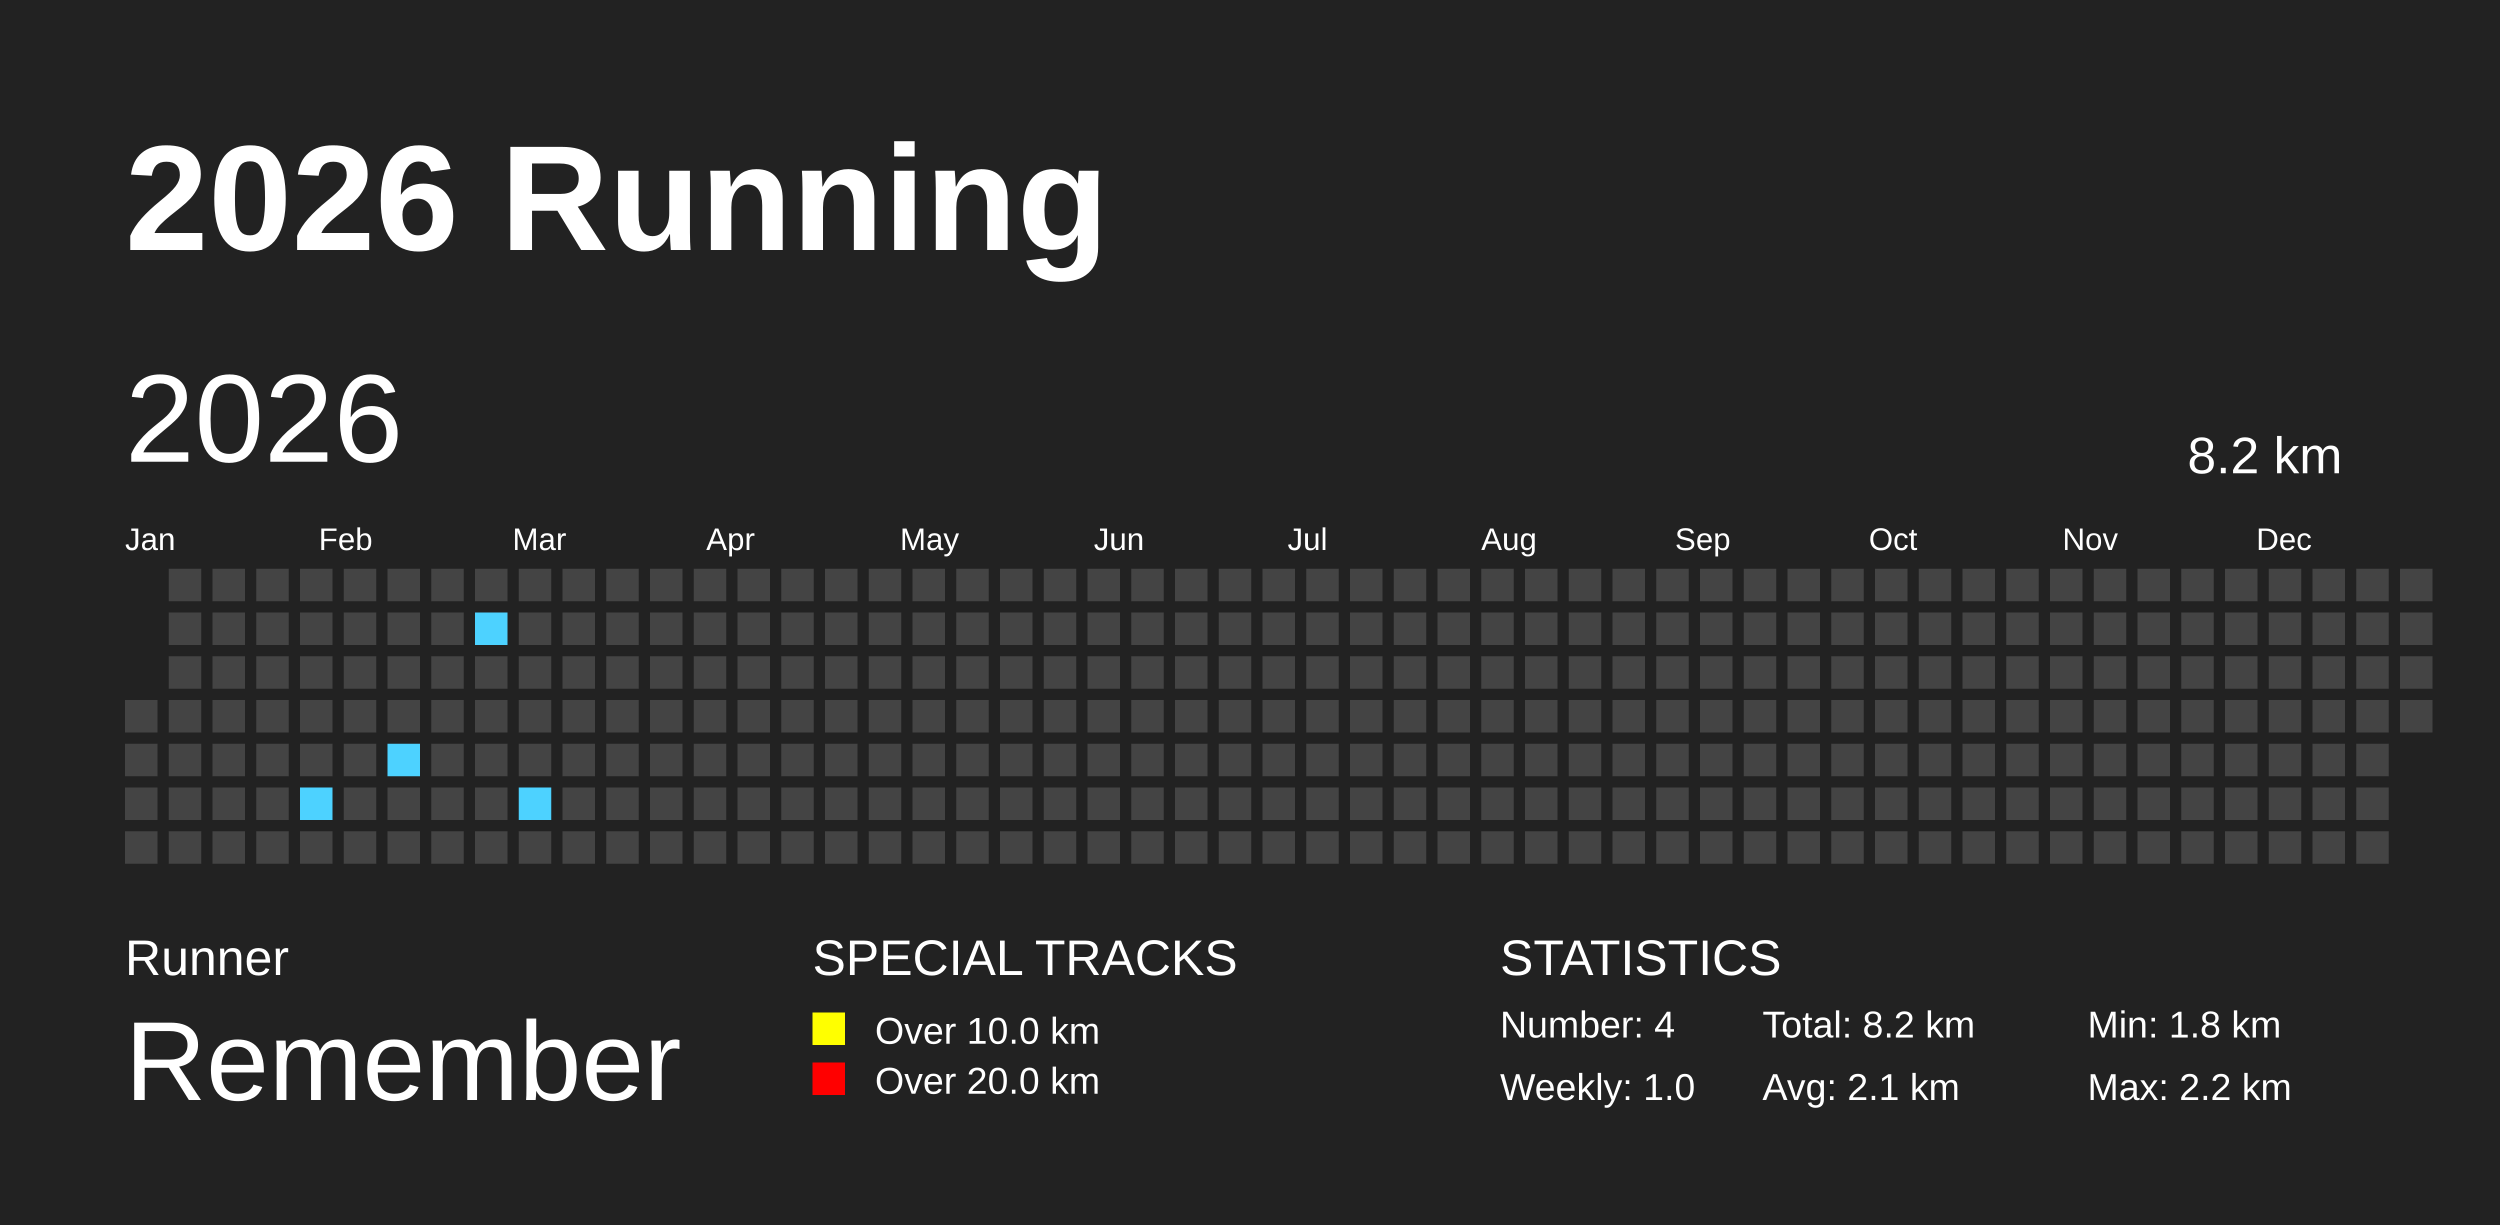
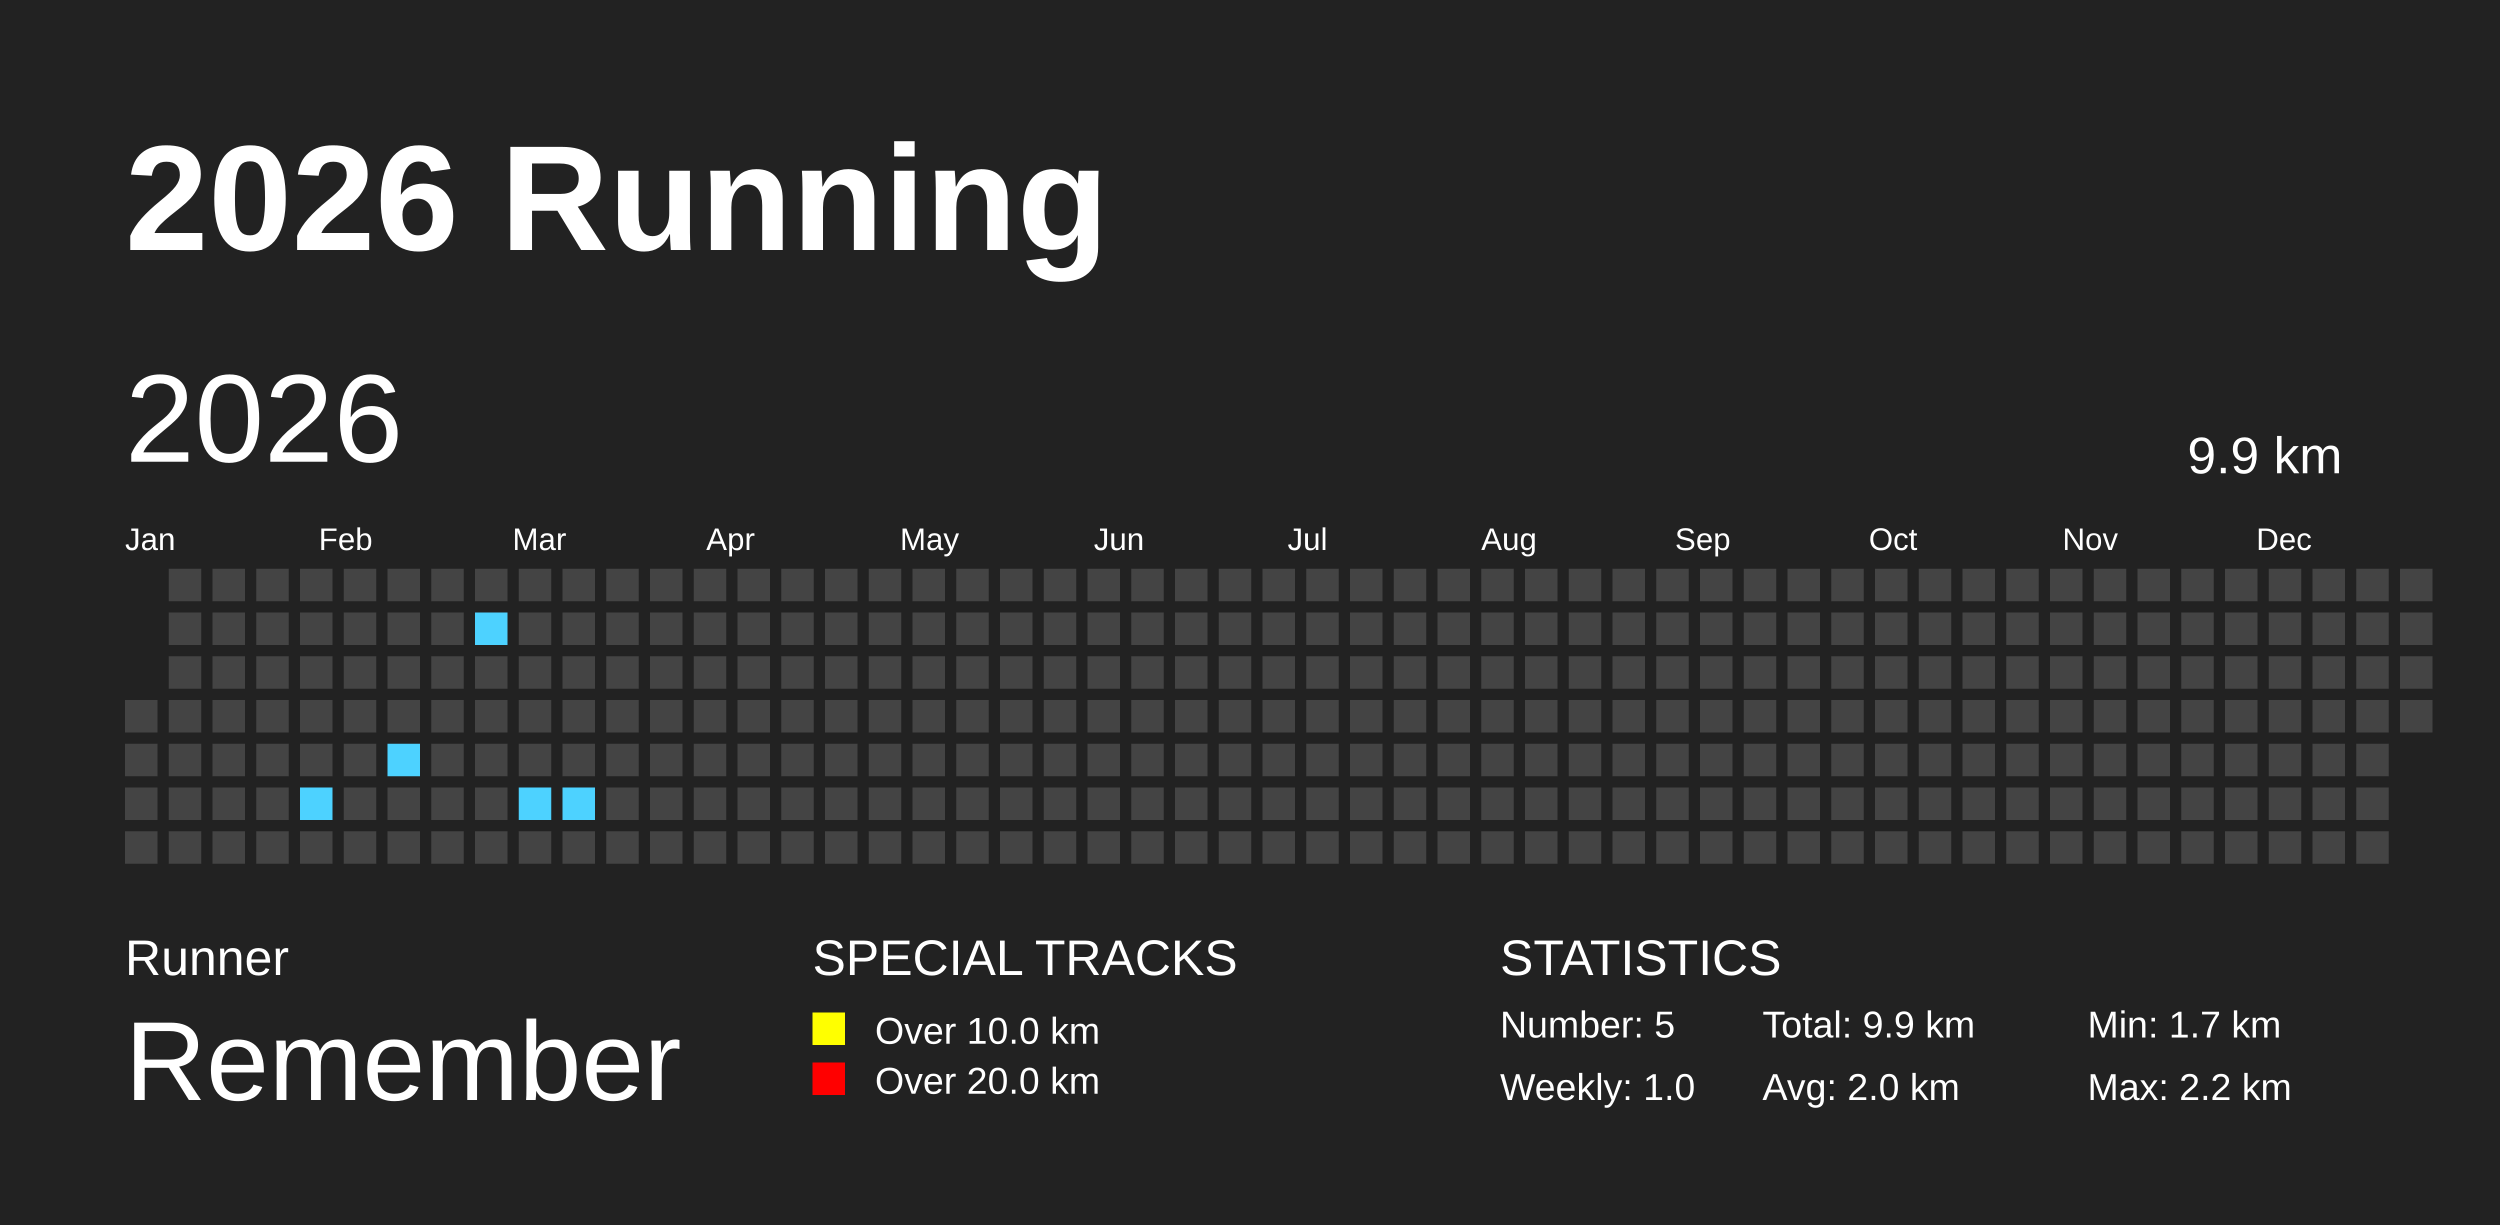
<svg xmlns="http://www.w3.org/2000/svg" baseProfile="full" height="98mm" version="1.1" viewBox="0,0,200,98" width="200mm">
  <defs />
  <rect fill="#222222" height="98" width="200" x="0" y="0" />
  <text fill="#FFFFFF" style="font-size:12px; font-family:Arial; font-weight:bold;" x="10" y="20">2026 Running</text>
  <text fill="#FFFFFF" style="font-size:4px; font-family:Arial" x="10" y="78">Runner</text>
  <text fill="#FFFFFF" style="font-size:9px; font-family:Arial" x="10" y="88">Remember</text>
  <text fill="#FFFFFF" style="font-size:4px; font-family:Arial" x="65" y="78">SPECIAL TRACKS</text>
  <rect fill="yellow" height="2.6" width="2.6" x="65" y="81" />
  <text fill="#FFFFFF" style="font-size:3px; font-family:Arial" x="70" y="83.5">Over 10.0 km</text>
  <rect fill="red" height="2.6" width="2.6" x="65" y="85" />
  <text fill="#FFFFFF" style="font-size:3px; font-family:Arial" x="70" y="87.5">Over 20.0 km</text>
  <text fill="#FFFFFF" style="font-size:4px; font-family:Arial" x="120" y="78">STATISTICS</text>
-   <text fill="#FFFFFF" style="font-size:3px; font-family:Arial" x="120" y="83">Number: 4</text>
+   <text fill="#FFFFFF" style="font-size:3px; font-family:Arial" x="120" y="83">Number: 5</text>
  <text fill="#FFFFFF" style="font-size:3px; font-family:Arial" x="120" y="88">Weekly: 1.0</text>
-   <text fill="#FFFFFF" style="font-size:3px; font-family:Arial" x="141" y="83">Total: 8.2 km</text>
-   <text fill="#FFFFFF" style="font-size:3px; font-family:Arial" x="141" y="88">Avg: 2.1 km</text>
-   <text fill="#FFFFFF" style="font-size:3px; font-family:Arial" x="167" y="83">Min: 1.8 km</text>
+   <text fill="#FFFFFF" style="font-size:3px; font-family:Arial" x="141" y="83">Total: 9.9 km</text>
+   <text fill="#FFFFFF" style="font-size:3px; font-family:Arial" x="141" y="88">Avg: 2.0 km</text>
+   <text fill="#FFFFFF" style="font-size:3px; font-family:Arial" x="167" y="83">Min: 1.7 km</text>
  <text fill="#FFFFFF" style="font-size:3px; font-family:Arial" x="167" y="88">Max: 2.2 km</text>
  <text dominant-baseline="hanging" fill="#FFFFFF" style="font-size:10.0px; font-family:Arial;" x="10" y="30">2026</text>
-   <text dominant-baseline="hanging" fill="#FFFFFF" style="font-size:4.125px; font-family:Arial;" x="175" y="35">8.2 km</text>
+   <text dominant-baseline="hanging" fill="#FFFFFF" style="font-size:4.125px; font-family:Arial;" x="175" y="35">9.9 km</text>
  <text fill="#FFFFFF" style="font-size:2.5px; font-family:Arial" x="10.0" y="44">Jan</text>
  <text fill="#FFFFFF" style="font-size:2.5px; font-family:Arial" x="25.5" y="44">Feb</text>
  <text fill="#FFFFFF" style="font-size:2.5px; font-family:Arial" x="41.0" y="44">Mar</text>
  <text fill="#FFFFFF" style="font-size:2.5px; font-family:Arial" x="56.5" y="44">Apr</text>
  <text fill="#FFFFFF" style="font-size:2.5px; font-family:Arial" x="72.0" y="44">May</text>
  <text fill="#FFFFFF" style="font-size:2.5px; font-family:Arial" x="87.5" y="44">Jun</text>
  <text fill="#FFFFFF" style="font-size:2.5px; font-family:Arial" x="103.0" y="44">Jul</text>
  <text fill="#FFFFFF" style="font-size:2.5px; font-family:Arial" x="118.5" y="44">Aug</text>
  <text fill="#FFFFFF" style="font-size:2.5px; font-family:Arial" x="134.0" y="44">Sep</text>
  <text fill="#FFFFFF" style="font-size:2.5px; font-family:Arial" x="149.5" y="44">Oct</text>
  <text fill="#FFFFFF" style="font-size:2.5px; font-family:Arial" x="165.0" y="44">Nov</text>
  <text fill="#FFFFFF" style="font-size:2.5px; font-family:Arial" x="180.5" y="44">Dec</text>
  <rect fill="#444444" height="2.6" width="2.6" x="10.0" y="56.0" />
  <rect fill="#444444" height="2.6" width="2.6" x="10.0" y="59.5" />
  <rect fill="#444444" height="2.6" width="2.6" x="10.0" y="63.0" />
  <rect fill="#444444" height="2.6" width="2.6" x="10.0" y="66.5" />
  <rect fill="#444444" height="2.6" width="2.6" x="13.5" y="45.5" />
  <rect fill="#444444" height="2.6" width="2.6" x="13.5" y="49.0" />
  <rect fill="#444444" height="2.6" width="2.6" x="13.5" y="52.5" />
  <rect fill="#444444" height="2.6" width="2.6" x="13.5" y="56.0" />
  <rect fill="#444444" height="2.6" width="2.6" x="13.5" y="59.5" />
  <rect fill="#444444" height="2.6" width="2.6" x="13.5" y="63.0" />
  <rect fill="#444444" height="2.6" width="2.6" x="13.5" y="66.5" />
  <rect fill="#444444" height="2.6" width="2.6" x="17.0" y="45.5" />
  <rect fill="#444444" height="2.6" width="2.6" x="17.0" y="49.0" />
  <rect fill="#444444" height="2.6" width="2.6" x="17.0" y="52.5" />
  <rect fill="#444444" height="2.6" width="2.6" x="17.0" y="56.0" />
  <rect fill="#444444" height="2.6" width="2.6" x="17.0" y="59.5" />
  <rect fill="#444444" height="2.6" width="2.6" x="17.0" y="63.0" />
  <rect fill="#444444" height="2.6" width="2.6" x="17.0" y="66.5" />
  <rect fill="#444444" height="2.6" width="2.6" x="20.5" y="45.5" />
  <rect fill="#444444" height="2.6" width="2.6" x="20.5" y="49.0" />
  <rect fill="#444444" height="2.6" width="2.6" x="20.5" y="52.5" />
  <rect fill="#444444" height="2.6" width="2.6" x="20.5" y="56.0" />
  <rect fill="#444444" height="2.6" width="2.6" x="20.5" y="59.5" />
  <rect fill="#444444" height="2.6" width="2.6" x="20.5" y="63.0" />
  <rect fill="#444444" height="2.6" width="2.6" x="20.5" y="66.5" />
  <rect fill="#444444" height="2.6" width="2.6" x="24.0" y="45.5" />
  <rect fill="#444444" height="2.6" width="2.6" x="24.0" y="49.0" />
  <rect fill="#444444" height="2.6" width="2.6" x="24.0" y="52.5" />
  <rect fill="#444444" height="2.6" width="2.6" x="24.0" y="56.0" />
  <rect fill="#444444" height="2.6" width="2.6" x="24.0" y="59.5" />
  <rect fill="#4DD2FF" height="2.6" width="2.6" x="24.0" y="63.0" />
  <rect fill="#444444" height="2.6" width="2.6" x="24.0" y="66.5" />
  <rect fill="#444444" height="2.6" width="2.6" x="27.5" y="45.5" />
  <rect fill="#444444" height="2.6" width="2.6" x="27.5" y="49.0" />
  <rect fill="#444444" height="2.6" width="2.6" x="27.5" y="52.5" />
  <rect fill="#444444" height="2.6" width="2.6" x="27.5" y="56.0" />
  <rect fill="#444444" height="2.6" width="2.6" x="27.5" y="59.5" />
  <rect fill="#444444" height="2.6" width="2.6" x="27.5" y="63.0" />
  <rect fill="#444444" height="2.6" width="2.6" x="27.5" y="66.5" />
  <rect fill="#444444" height="2.6" width="2.6" x="31.0" y="45.5" />
  <rect fill="#444444" height="2.6" width="2.6" x="31.0" y="49.0" />
  <rect fill="#444444" height="2.6" width="2.6" x="31.0" y="52.5" />
  <rect fill="#444444" height="2.6" width="2.6" x="31.0" y="56.0" />
  <rect fill="#4DD2FF" height="2.6" width="2.6" x="31.0" y="59.5" />
  <rect fill="#444444" height="2.6" width="2.6" x="31.0" y="63.0" />
  <rect fill="#444444" height="2.6" width="2.6" x="31.0" y="66.5" />
  <rect fill="#444444" height="2.6" width="2.6" x="34.5" y="45.5" />
  <rect fill="#444444" height="2.6" width="2.6" x="34.5" y="49.0" />
  <rect fill="#444444" height="2.6" width="2.6" x="34.5" y="52.5" />
  <rect fill="#444444" height="2.6" width="2.6" x="34.5" y="56.0" />
  <rect fill="#444444" height="2.6" width="2.6" x="34.5" y="59.5" />
  <rect fill="#444444" height="2.6" width="2.6" x="34.5" y="63.0" />
  <rect fill="#444444" height="2.6" width="2.6" x="34.5" y="66.5" />
  <rect fill="#444444" height="2.6" width="2.6" x="38.0" y="45.5" />
  <rect fill="#4DD2FF" height="2.6" width="2.6" x="38.0" y="49.0" />
  <rect fill="#444444" height="2.6" width="2.6" x="38.0" y="52.5" />
  <rect fill="#444444" height="2.6" width="2.6" x="38.0" y="56.0" />
  <rect fill="#444444" height="2.6" width="2.6" x="38.0" y="59.5" />
  <rect fill="#444444" height="2.6" width="2.6" x="38.0" y="63.0" />
  <rect fill="#444444" height="2.6" width="2.6" x="38.0" y="66.5" />
  <rect fill="#444444" height="2.6" width="2.6" x="41.5" y="45.5" />
  <rect fill="#444444" height="2.6" width="2.6" x="41.5" y="49.0" />
  <rect fill="#444444" height="2.6" width="2.6" x="41.5" y="52.5" />
  <rect fill="#444444" height="2.6" width="2.6" x="41.5" y="56.0" />
  <rect fill="#444444" height="2.6" width="2.6" x="41.5" y="59.5" />
  <rect fill="#4DD2FF" height="2.6" width="2.6" x="41.5" y="63.0" />
  <rect fill="#444444" height="2.6" width="2.6" x="41.5" y="66.5" />
  <rect fill="#444444" height="2.6" width="2.6" x="45.0" y="45.5" />
  <rect fill="#444444" height="2.6" width="2.6" x="45.0" y="49.0" />
  <rect fill="#444444" height="2.6" width="2.6" x="45.0" y="52.5" />
  <rect fill="#444444" height="2.6" width="2.6" x="45.0" y="56.0" />
  <rect fill="#444444" height="2.6" width="2.6" x="45.0" y="59.5" />
-   <rect fill="#444444" height="2.6" width="2.6" x="45.0" y="63.0" />
+   <rect fill="#4DD2FF" height="2.6" width="2.6" x="45.0" y="63.0" />
  <rect fill="#444444" height="2.6" width="2.6" x="45.0" y="66.5" />
  <rect fill="#444444" height="2.6" width="2.6" x="48.5" y="45.5" />
  <rect fill="#444444" height="2.6" width="2.6" x="48.5" y="49.0" />
  <rect fill="#444444" height="2.6" width="2.6" x="48.5" y="52.5" />
  <rect fill="#444444" height="2.6" width="2.6" x="48.5" y="56.0" />
  <rect fill="#444444" height="2.6" width="2.6" x="48.5" y="59.5" />
  <rect fill="#444444" height="2.6" width="2.6" x="48.5" y="63.0" />
  <rect fill="#444444" height="2.6" width="2.6" x="48.5" y="66.5" />
  <rect fill="#444444" height="2.6" width="2.6" x="52.0" y="45.5" />
  <rect fill="#444444" height="2.6" width="2.6" x="52.0" y="49.0" />
  <rect fill="#444444" height="2.6" width="2.6" x="52.0" y="52.5" />
  <rect fill="#444444" height="2.6" width="2.6" x="52.0" y="56.0" />
  <rect fill="#444444" height="2.6" width="2.6" x="52.0" y="59.5" />
  <rect fill="#444444" height="2.6" width="2.6" x="52.0" y="63.0" />
  <rect fill="#444444" height="2.6" width="2.6" x="52.0" y="66.5" />
  <rect fill="#444444" height="2.6" width="2.6" x="55.5" y="45.5" />
  <rect fill="#444444" height="2.6" width="2.6" x="55.5" y="49.0" />
  <rect fill="#444444" height="2.6" width="2.6" x="55.5" y="52.5" />
  <rect fill="#444444" height="2.6" width="2.6" x="55.5" y="56.0" />
  <rect fill="#444444" height="2.6" width="2.6" x="55.5" y="59.5" />
  <rect fill="#444444" height="2.6" width="2.6" x="55.5" y="63.0" />
  <rect fill="#444444" height="2.6" width="2.6" x="55.5" y="66.5" />
  <rect fill="#444444" height="2.6" width="2.6" x="59.0" y="45.5" />
  <rect fill="#444444" height="2.6" width="2.6" x="59.0" y="49.0" />
  <rect fill="#444444" height="2.6" width="2.6" x="59.0" y="52.5" />
  <rect fill="#444444" height="2.6" width="2.6" x="59.0" y="56.0" />
  <rect fill="#444444" height="2.6" width="2.6" x="59.0" y="59.5" />
  <rect fill="#444444" height="2.6" width="2.6" x="59.0" y="63.0" />
  <rect fill="#444444" height="2.6" width="2.6" x="59.0" y="66.5" />
  <rect fill="#444444" height="2.6" width="2.6" x="62.5" y="45.5" />
  <rect fill="#444444" height="2.6" width="2.6" x="62.5" y="49.0" />
  <rect fill="#444444" height="2.6" width="2.6" x="62.5" y="52.5" />
  <rect fill="#444444" height="2.6" width="2.6" x="62.5" y="56.0" />
  <rect fill="#444444" height="2.6" width="2.6" x="62.5" y="59.5" />
  <rect fill="#444444" height="2.6" width="2.6" x="62.5" y="63.0" />
  <rect fill="#444444" height="2.6" width="2.6" x="62.5" y="66.5" />
  <rect fill="#444444" height="2.6" width="2.6" x="66.0" y="45.5" />
  <rect fill="#444444" height="2.6" width="2.6" x="66.0" y="49.0" />
  <rect fill="#444444" height="2.6" width="2.6" x="66.0" y="52.5" />
  <rect fill="#444444" height="2.6" width="2.6" x="66.0" y="56.0" />
  <rect fill="#444444" height="2.6" width="2.6" x="66.0" y="59.5" />
  <rect fill="#444444" height="2.6" width="2.6" x="66.0" y="63.0" />
  <rect fill="#444444" height="2.6" width="2.6" x="66.0" y="66.5" />
  <rect fill="#444444" height="2.6" width="2.6" x="69.5" y="45.5" />
  <rect fill="#444444" height="2.6" width="2.6" x="69.5" y="49.0" />
  <rect fill="#444444" height="2.6" width="2.6" x="69.5" y="52.5" />
  <rect fill="#444444" height="2.6" width="2.6" x="69.5" y="56.0" />
  <rect fill="#444444" height="2.6" width="2.6" x="69.5" y="59.5" />
  <rect fill="#444444" height="2.6" width="2.6" x="69.5" y="63.0" />
  <rect fill="#444444" height="2.6" width="2.6" x="69.5" y="66.5" />
  <rect fill="#444444" height="2.6" width="2.6" x="73.0" y="45.5" />
  <rect fill="#444444" height="2.6" width="2.6" x="73.0" y="49.0" />
  <rect fill="#444444" height="2.6" width="2.6" x="73.0" y="52.5" />
  <rect fill="#444444" height="2.6" width="2.6" x="73.0" y="56.0" />
  <rect fill="#444444" height="2.6" width="2.6" x="73.0" y="59.5" />
  <rect fill="#444444" height="2.6" width="2.6" x="73.0" y="63.0" />
  <rect fill="#444444" height="2.6" width="2.6" x="73.0" y="66.5" />
  <rect fill="#444444" height="2.6" width="2.6" x="76.5" y="45.5" />
  <rect fill="#444444" height="2.6" width="2.6" x="76.5" y="49.0" />
  <rect fill="#444444" height="2.6" width="2.6" x="76.5" y="52.5" />
  <rect fill="#444444" height="2.6" width="2.6" x="76.5" y="56.0" />
  <rect fill="#444444" height="2.6" width="2.6" x="76.5" y="59.5" />
  <rect fill="#444444" height="2.6" width="2.6" x="76.5" y="63.0" />
  <rect fill="#444444" height="2.6" width="2.6" x="76.5" y="66.5" />
  <rect fill="#444444" height="2.6" width="2.6" x="80.0" y="45.5" />
  <rect fill="#444444" height="2.6" width="2.6" x="80.0" y="49.0" />
  <rect fill="#444444" height="2.6" width="2.6" x="80.0" y="52.5" />
  <rect fill="#444444" height="2.6" width="2.6" x="80.0" y="56.0" />
  <rect fill="#444444" height="2.6" width="2.6" x="80.0" y="59.5" />
  <rect fill="#444444" height="2.6" width="2.6" x="80.0" y="63.0" />
  <rect fill="#444444" height="2.6" width="2.6" x="80.0" y="66.5" />
  <rect fill="#444444" height="2.6" width="2.6" x="83.5" y="45.5" />
  <rect fill="#444444" height="2.6" width="2.6" x="83.5" y="49.0" />
  <rect fill="#444444" height="2.6" width="2.6" x="83.5" y="52.5" />
  <rect fill="#444444" height="2.6" width="2.6" x="83.5" y="56.0" />
  <rect fill="#444444" height="2.6" width="2.6" x="83.5" y="59.5" />
  <rect fill="#444444" height="2.6" width="2.6" x="83.5" y="63.0" />
  <rect fill="#444444" height="2.6" width="2.6" x="83.5" y="66.5" />
  <rect fill="#444444" height="2.6" width="2.6" x="87.0" y="45.5" />
  <rect fill="#444444" height="2.6" width="2.6" x="87.0" y="49.0" />
  <rect fill="#444444" height="2.6" width="2.6" x="87.0" y="52.5" />
  <rect fill="#444444" height="2.6" width="2.6" x="87.0" y="56.0" />
  <rect fill="#444444" height="2.6" width="2.6" x="87.0" y="59.5" />
  <rect fill="#444444" height="2.6" width="2.6" x="87.0" y="63.0" />
  <rect fill="#444444" height="2.6" width="2.6" x="87.0" y="66.5" />
  <rect fill="#444444" height="2.6" width="2.6" x="90.5" y="45.5" />
  <rect fill="#444444" height="2.6" width="2.6" x="90.5" y="49.0" />
  <rect fill="#444444" height="2.6" width="2.6" x="90.5" y="52.5" />
  <rect fill="#444444" height="2.6" width="2.6" x="90.5" y="56.0" />
  <rect fill="#444444" height="2.6" width="2.6" x="90.5" y="59.5" />
  <rect fill="#444444" height="2.6" width="2.6" x="90.5" y="63.0" />
  <rect fill="#444444" height="2.6" width="2.6" x="90.5" y="66.5" />
  <rect fill="#444444" height="2.6" width="2.6" x="94.0" y="45.5" />
  <rect fill="#444444" height="2.6" width="2.6" x="94.0" y="49.0" />
  <rect fill="#444444" height="2.6" width="2.6" x="94.0" y="52.5" />
  <rect fill="#444444" height="2.6" width="2.6" x="94.0" y="56.0" />
  <rect fill="#444444" height="2.6" width="2.6" x="94.0" y="59.5" />
  <rect fill="#444444" height="2.6" width="2.6" x="94.0" y="63.0" />
  <rect fill="#444444" height="2.6" width="2.6" x="94.0" y="66.5" />
  <rect fill="#444444" height="2.6" width="2.6" x="97.5" y="45.5" />
  <rect fill="#444444" height="2.6" width="2.6" x="97.5" y="49.0" />
  <rect fill="#444444" height="2.6" width="2.6" x="97.5" y="52.5" />
  <rect fill="#444444" height="2.6" width="2.6" x="97.5" y="56.0" />
  <rect fill="#444444" height="2.6" width="2.6" x="97.5" y="59.5" />
  <rect fill="#444444" height="2.6" width="2.6" x="97.5" y="63.0" />
  <rect fill="#444444" height="2.6" width="2.6" x="97.5" y="66.5" />
  <rect fill="#444444" height="2.6" width="2.6" x="101.0" y="45.5" />
  <rect fill="#444444" height="2.6" width="2.6" x="101.0" y="49.0" />
  <rect fill="#444444" height="2.6" width="2.6" x="101.0" y="52.5" />
  <rect fill="#444444" height="2.6" width="2.6" x="101.0" y="56.0" />
  <rect fill="#444444" height="2.6" width="2.6" x="101.0" y="59.5" />
  <rect fill="#444444" height="2.6" width="2.6" x="101.0" y="63.0" />
  <rect fill="#444444" height="2.6" width="2.6" x="101.0" y="66.5" />
  <rect fill="#444444" height="2.6" width="2.6" x="104.5" y="45.5" />
  <rect fill="#444444" height="2.6" width="2.6" x="104.5" y="49.0" />
  <rect fill="#444444" height="2.6" width="2.6" x="104.5" y="52.5" />
  <rect fill="#444444" height="2.6" width="2.6" x="104.5" y="56.0" />
  <rect fill="#444444" height="2.6" width="2.6" x="104.5" y="59.5" />
  <rect fill="#444444" height="2.6" width="2.6" x="104.5" y="63.0" />
  <rect fill="#444444" height="2.6" width="2.6" x="104.5" y="66.5" />
  <rect fill="#444444" height="2.6" width="2.6" x="108.0" y="45.5" />
  <rect fill="#444444" height="2.6" width="2.6" x="108.0" y="49.0" />
  <rect fill="#444444" height="2.6" width="2.6" x="108.0" y="52.5" />
  <rect fill="#444444" height="2.6" width="2.6" x="108.0" y="56.0" />
  <rect fill="#444444" height="2.6" width="2.6" x="108.0" y="59.5" />
  <rect fill="#444444" height="2.6" width="2.6" x="108.0" y="63.0" />
  <rect fill="#444444" height="2.6" width="2.6" x="108.0" y="66.5" />
  <rect fill="#444444" height="2.6" width="2.6" x="111.5" y="45.5" />
  <rect fill="#444444" height="2.6" width="2.6" x="111.5" y="49.0" />
  <rect fill="#444444" height="2.6" width="2.6" x="111.5" y="52.5" />
  <rect fill="#444444" height="2.6" width="2.6" x="111.5" y="56.0" />
  <rect fill="#444444" height="2.6" width="2.6" x="111.5" y="59.5" />
  <rect fill="#444444" height="2.6" width="2.6" x="111.5" y="63.0" />
  <rect fill="#444444" height="2.6" width="2.6" x="111.5" y="66.5" />
  <rect fill="#444444" height="2.6" width="2.6" x="115.0" y="45.5" />
  <rect fill="#444444" height="2.6" width="2.6" x="115.0" y="49.0" />
  <rect fill="#444444" height="2.6" width="2.6" x="115.0" y="52.5" />
  <rect fill="#444444" height="2.6" width="2.6" x="115.0" y="56.0" />
  <rect fill="#444444" height="2.6" width="2.6" x="115.0" y="59.5" />
  <rect fill="#444444" height="2.6" width="2.6" x="115.0" y="63.0" />
  <rect fill="#444444" height="2.6" width="2.6" x="115.0" y="66.5" />
  <rect fill="#444444" height="2.6" width="2.6" x="118.5" y="45.5" />
  <rect fill="#444444" height="2.6" width="2.6" x="118.5" y="49.0" />
  <rect fill="#444444" height="2.6" width="2.6" x="118.5" y="52.5" />
  <rect fill="#444444" height="2.6" width="2.6" x="118.5" y="56.0" />
  <rect fill="#444444" height="2.6" width="2.6" x="118.5" y="59.5" />
  <rect fill="#444444" height="2.6" width="2.6" x="118.5" y="63.0" />
  <rect fill="#444444" height="2.6" width="2.6" x="118.5" y="66.5" />
  <rect fill="#444444" height="2.6" width="2.6" x="122.0" y="45.5" />
  <rect fill="#444444" height="2.6" width="2.6" x="122.0" y="49.0" />
  <rect fill="#444444" height="2.6" width="2.6" x="122.0" y="52.5" />
  <rect fill="#444444" height="2.6" width="2.6" x="122.0" y="56.0" />
  <rect fill="#444444" height="2.6" width="2.6" x="122.0" y="59.5" />
  <rect fill="#444444" height="2.6" width="2.6" x="122.0" y="63.0" />
  <rect fill="#444444" height="2.6" width="2.6" x="122.0" y="66.5" />
  <rect fill="#444444" height="2.6" width="2.6" x="125.5" y="45.5" />
  <rect fill="#444444" height="2.6" width="2.6" x="125.5" y="49.0" />
  <rect fill="#444444" height="2.6" width="2.6" x="125.5" y="52.5" />
  <rect fill="#444444" height="2.6" width="2.6" x="125.5" y="56.0" />
  <rect fill="#444444" height="2.6" width="2.6" x="125.5" y="59.5" />
  <rect fill="#444444" height="2.6" width="2.6" x="125.5" y="63.0" />
  <rect fill="#444444" height="2.6" width="2.6" x="125.5" y="66.5" />
  <rect fill="#444444" height="2.6" width="2.6" x="129.0" y="45.5" />
  <rect fill="#444444" height="2.6" width="2.6" x="129.0" y="49.0" />
  <rect fill="#444444" height="2.6" width="2.6" x="129.0" y="52.5" />
  <rect fill="#444444" height="2.6" width="2.6" x="129.0" y="56.0" />
  <rect fill="#444444" height="2.6" width="2.6" x="129.0" y="59.5" />
  <rect fill="#444444" height="2.6" width="2.6" x="129.0" y="63.0" />
  <rect fill="#444444" height="2.6" width="2.6" x="129.0" y="66.5" />
  <rect fill="#444444" height="2.6" width="2.6" x="132.5" y="45.5" />
  <rect fill="#444444" height="2.6" width="2.6" x="132.5" y="49.0" />
  <rect fill="#444444" height="2.6" width="2.6" x="132.5" y="52.5" />
  <rect fill="#444444" height="2.6" width="2.6" x="132.5" y="56.0" />
  <rect fill="#444444" height="2.6" width="2.6" x="132.5" y="59.5" />
  <rect fill="#444444" height="2.6" width="2.6" x="132.5" y="63.0" />
  <rect fill="#444444" height="2.6" width="2.6" x="132.5" y="66.5" />
  <rect fill="#444444" height="2.6" width="2.6" x="136.0" y="45.5" />
  <rect fill="#444444" height="2.6" width="2.6" x="136.0" y="49.0" />
  <rect fill="#444444" height="2.6" width="2.6" x="136.0" y="52.5" />
  <rect fill="#444444" height="2.6" width="2.6" x="136.0" y="56.0" />
  <rect fill="#444444" height="2.6" width="2.6" x="136.0" y="59.5" />
  <rect fill="#444444" height="2.6" width="2.6" x="136.0" y="63.0" />
  <rect fill="#444444" height="2.6" width="2.6" x="136.0" y="66.5" />
  <rect fill="#444444" height="2.6" width="2.6" x="139.5" y="45.5" />
  <rect fill="#444444" height="2.6" width="2.6" x="139.5" y="49.0" />
  <rect fill="#444444" height="2.6" width="2.6" x="139.5" y="52.5" />
  <rect fill="#444444" height="2.6" width="2.6" x="139.5" y="56.0" />
  <rect fill="#444444" height="2.6" width="2.6" x="139.5" y="59.5" />
  <rect fill="#444444" height="2.6" width="2.6" x="139.5" y="63.0" />
  <rect fill="#444444" height="2.6" width="2.6" x="139.5" y="66.5" />
  <rect fill="#444444" height="2.6" width="2.6" x="143.0" y="45.5" />
  <rect fill="#444444" height="2.6" width="2.6" x="143.0" y="49.0" />
  <rect fill="#444444" height="2.6" width="2.6" x="143.0" y="52.5" />
  <rect fill="#444444" height="2.6" width="2.6" x="143.0" y="56.0" />
  <rect fill="#444444" height="2.6" width="2.6" x="143.0" y="59.5" />
  <rect fill="#444444" height="2.6" width="2.6" x="143.0" y="63.0" />
  <rect fill="#444444" height="2.6" width="2.6" x="143.0" y="66.5" />
  <rect fill="#444444" height="2.6" width="2.6" x="146.5" y="45.5" />
  <rect fill="#444444" height="2.6" width="2.6" x="146.5" y="49.0" />
  <rect fill="#444444" height="2.6" width="2.6" x="146.5" y="52.5" />
  <rect fill="#444444" height="2.6" width="2.6" x="146.5" y="56.0" />
  <rect fill="#444444" height="2.6" width="2.6" x="146.5" y="59.5" />
  <rect fill="#444444" height="2.6" width="2.6" x="146.5" y="63.0" />
  <rect fill="#444444" height="2.6" width="2.6" x="146.5" y="66.5" />
  <rect fill="#444444" height="2.6" width="2.6" x="150.0" y="45.5" />
  <rect fill="#444444" height="2.6" width="2.6" x="150.0" y="49.0" />
  <rect fill="#444444" height="2.6" width="2.6" x="150.0" y="52.5" />
  <rect fill="#444444" height="2.6" width="2.6" x="150.0" y="56.0" />
  <rect fill="#444444" height="2.6" width="2.6" x="150.0" y="59.5" />
  <rect fill="#444444" height="2.6" width="2.6" x="150.0" y="63.0" />
  <rect fill="#444444" height="2.6" width="2.6" x="150.0" y="66.5" />
  <rect fill="#444444" height="2.6" width="2.6" x="153.5" y="45.5" />
  <rect fill="#444444" height="2.6" width="2.6" x="153.5" y="49.0" />
  <rect fill="#444444" height="2.6" width="2.6" x="153.5" y="52.5" />
  <rect fill="#444444" height="2.6" width="2.6" x="153.5" y="56.0" />
  <rect fill="#444444" height="2.6" width="2.6" x="153.5" y="59.5" />
  <rect fill="#444444" height="2.6" width="2.6" x="153.5" y="63.0" />
  <rect fill="#444444" height="2.6" width="2.6" x="153.5" y="66.5" />
  <rect fill="#444444" height="2.6" width="2.6" x="157.0" y="45.5" />
  <rect fill="#444444" height="2.6" width="2.6" x="157.0" y="49.0" />
  <rect fill="#444444" height="2.6" width="2.6" x="157.0" y="52.5" />
  <rect fill="#444444" height="2.6" width="2.6" x="157.0" y="56.0" />
  <rect fill="#444444" height="2.6" width="2.6" x="157.0" y="59.5" />
  <rect fill="#444444" height="2.6" width="2.6" x="157.0" y="63.0" />
  <rect fill="#444444" height="2.6" width="2.6" x="157.0" y="66.5" />
  <rect fill="#444444" height="2.6" width="2.6" x="160.5" y="45.5" />
  <rect fill="#444444" height="2.6" width="2.6" x="160.5" y="49.0" />
  <rect fill="#444444" height="2.6" width="2.6" x="160.5" y="52.5" />
  <rect fill="#444444" height="2.6" width="2.6" x="160.5" y="56.0" />
  <rect fill="#444444" height="2.6" width="2.6" x="160.5" y="59.5" />
  <rect fill="#444444" height="2.6" width="2.6" x="160.5" y="63.0" />
  <rect fill="#444444" height="2.6" width="2.6" x="160.5" y="66.5" />
  <rect fill="#444444" height="2.6" width="2.6" x="164.0" y="45.5" />
  <rect fill="#444444" height="2.6" width="2.6" x="164.0" y="49.0" />
  <rect fill="#444444" height="2.6" width="2.6" x="164.0" y="52.5" />
  <rect fill="#444444" height="2.6" width="2.6" x="164.0" y="56.0" />
  <rect fill="#444444" height="2.6" width="2.6" x="164.0" y="59.5" />
  <rect fill="#444444" height="2.6" width="2.6" x="164.0" y="63.0" />
  <rect fill="#444444" height="2.6" width="2.6" x="164.0" y="66.5" />
  <rect fill="#444444" height="2.6" width="2.6" x="167.5" y="45.5" />
  <rect fill="#444444" height="2.6" width="2.6" x="167.5" y="49.0" />
  <rect fill="#444444" height="2.6" width="2.6" x="167.5" y="52.5" />
  <rect fill="#444444" height="2.6" width="2.6" x="167.5" y="56.0" />
  <rect fill="#444444" height="2.6" width="2.6" x="167.5" y="59.5" />
  <rect fill="#444444" height="2.6" width="2.6" x="167.5" y="63.0" />
  <rect fill="#444444" height="2.6" width="2.6" x="167.5" y="66.5" />
  <rect fill="#444444" height="2.6" width="2.6" x="171.0" y="45.5" />
  <rect fill="#444444" height="2.6" width="2.6" x="171.0" y="49.0" />
  <rect fill="#444444" height="2.6" width="2.6" x="171.0" y="52.5" />
  <rect fill="#444444" height="2.6" width="2.6" x="171.0" y="56.0" />
  <rect fill="#444444" height="2.6" width="2.6" x="171.0" y="59.5" />
  <rect fill="#444444" height="2.6" width="2.6" x="171.0" y="63.0" />
  <rect fill="#444444" height="2.6" width="2.6" x="171.0" y="66.5" />
  <rect fill="#444444" height="2.6" width="2.6" x="174.5" y="45.5" />
  <rect fill="#444444" height="2.6" width="2.6" x="174.5" y="49.0" />
  <rect fill="#444444" height="2.6" width="2.6" x="174.5" y="52.5" />
  <rect fill="#444444" height="2.6" width="2.6" x="174.5" y="56.0" />
  <rect fill="#444444" height="2.6" width="2.6" x="174.5" y="59.5" />
  <rect fill="#444444" height="2.6" width="2.6" x="174.5" y="63.0" />
  <rect fill="#444444" height="2.6" width="2.6" x="174.5" y="66.5" />
  <rect fill="#444444" height="2.6" width="2.6" x="178.0" y="45.5" />
  <rect fill="#444444" height="2.6" width="2.6" x="178.0" y="49.0" />
  <rect fill="#444444" height="2.6" width="2.6" x="178.0" y="52.5" />
  <rect fill="#444444" height="2.6" width="2.6" x="178.0" y="56.0" />
  <rect fill="#444444" height="2.6" width="2.6" x="178.0" y="59.5" />
  <rect fill="#444444" height="2.6" width="2.6" x="178.0" y="63.0" />
  <rect fill="#444444" height="2.6" width="2.6" x="178.0" y="66.5" />
  <rect fill="#444444" height="2.6" width="2.6" x="181.5" y="45.5" />
  <rect fill="#444444" height="2.6" width="2.6" x="181.5" y="49.0" />
  <rect fill="#444444" height="2.6" width="2.6" x="181.5" y="52.5" />
  <rect fill="#444444" height="2.6" width="2.6" x="181.5" y="56.0" />
  <rect fill="#444444" height="2.6" width="2.6" x="181.5" y="59.5" />
  <rect fill="#444444" height="2.6" width="2.6" x="181.5" y="63.0" />
  <rect fill="#444444" height="2.6" width="2.6" x="181.5" y="66.5" />
  <rect fill="#444444" height="2.6" width="2.6" x="185.0" y="45.5" />
  <rect fill="#444444" height="2.6" width="2.6" x="185.0" y="49.0" />
  <rect fill="#444444" height="2.6" width="2.6" x="185.0" y="52.5" />
  <rect fill="#444444" height="2.6" width="2.6" x="185.0" y="56.0" />
  <rect fill="#444444" height="2.6" width="2.6" x="185.0" y="59.5" />
  <rect fill="#444444" height="2.6" width="2.6" x="185.0" y="63.0" />
  <rect fill="#444444" height="2.6" width="2.6" x="185.0" y="66.5" />
  <rect fill="#444444" height="2.6" width="2.6" x="188.5" y="45.5" />
  <rect fill="#444444" height="2.6" width="2.6" x="188.5" y="49.0" />
  <rect fill="#444444" height="2.6" width="2.6" x="188.5" y="52.5" />
  <rect fill="#444444" height="2.6" width="2.6" x="188.5" y="56.0" />
  <rect fill="#444444" height="2.6" width="2.6" x="188.5" y="59.5" />
  <rect fill="#444444" height="2.6" width="2.6" x="188.5" y="63.0" />
  <rect fill="#444444" height="2.6" width="2.6" x="188.5" y="66.5" />
  <rect fill="#444444" height="2.6" width="2.6" x="192.0" y="45.5" />
  <rect fill="#444444" height="2.6" width="2.6" x="192.0" y="49.0" />
  <rect fill="#444444" height="2.6" width="2.6" x="192.0" y="52.5" />
  <rect fill="#444444" height="2.6" width="2.6" x="192.0" y="56.0" />
</svg>
